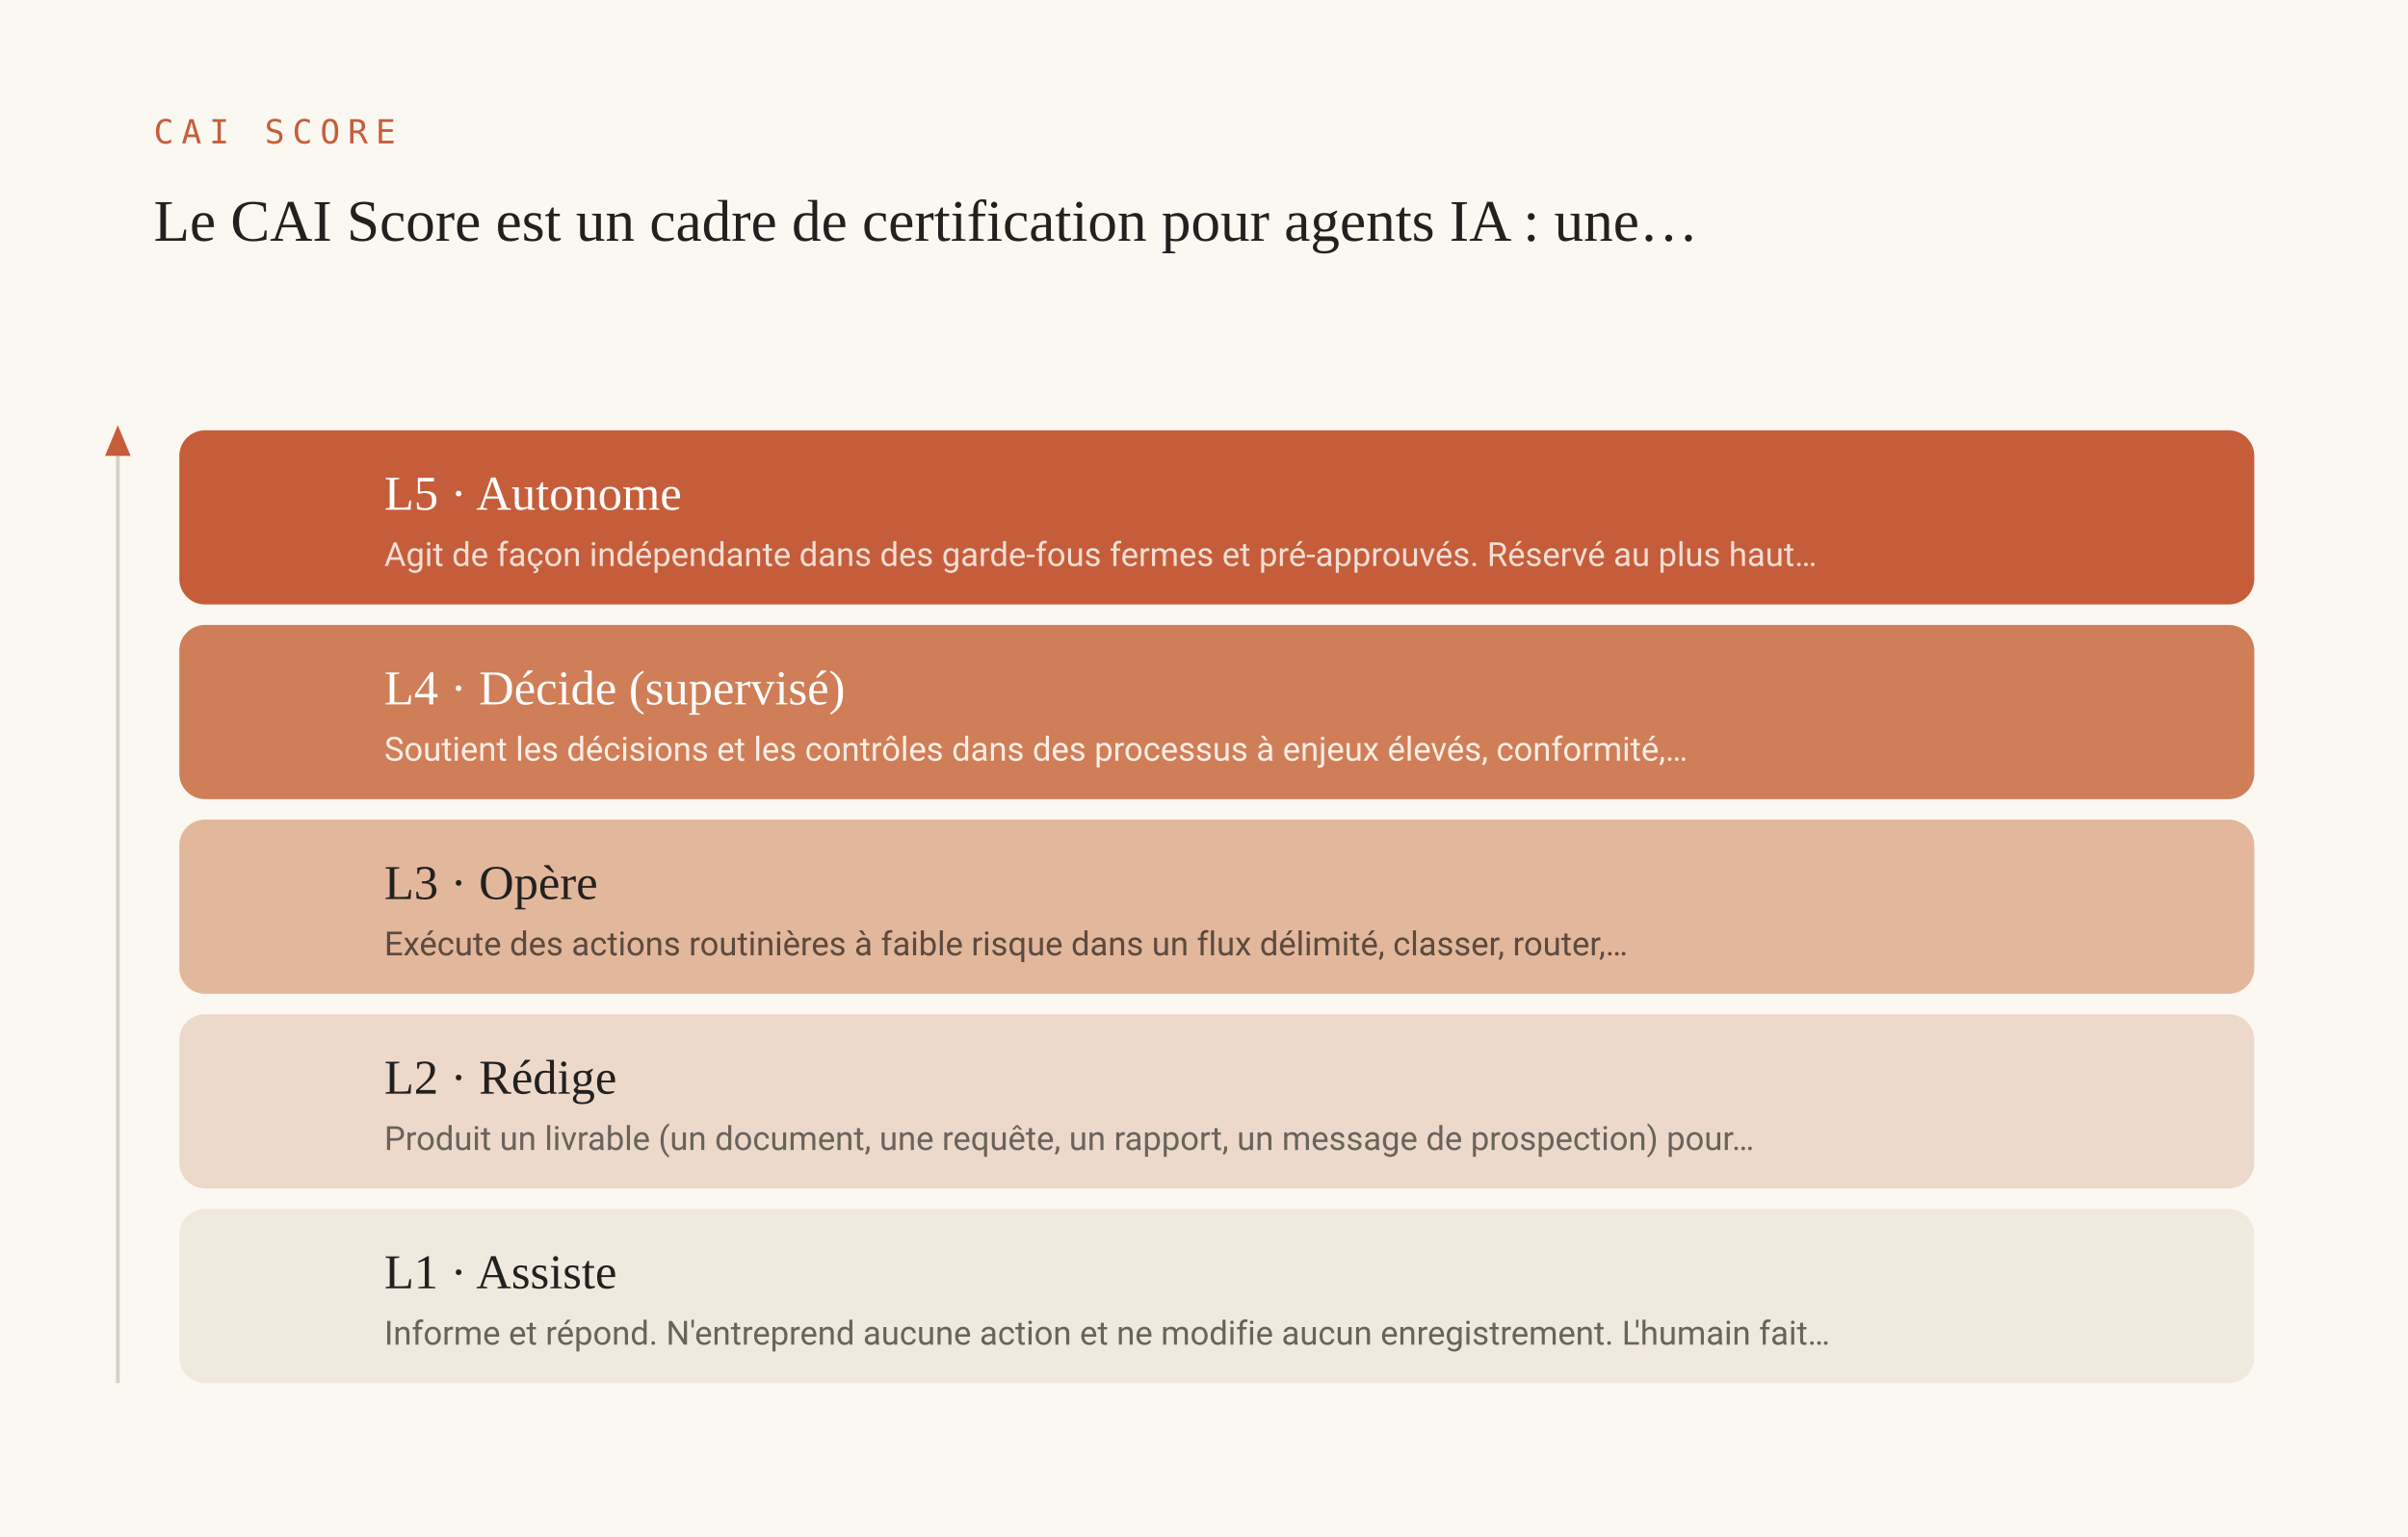
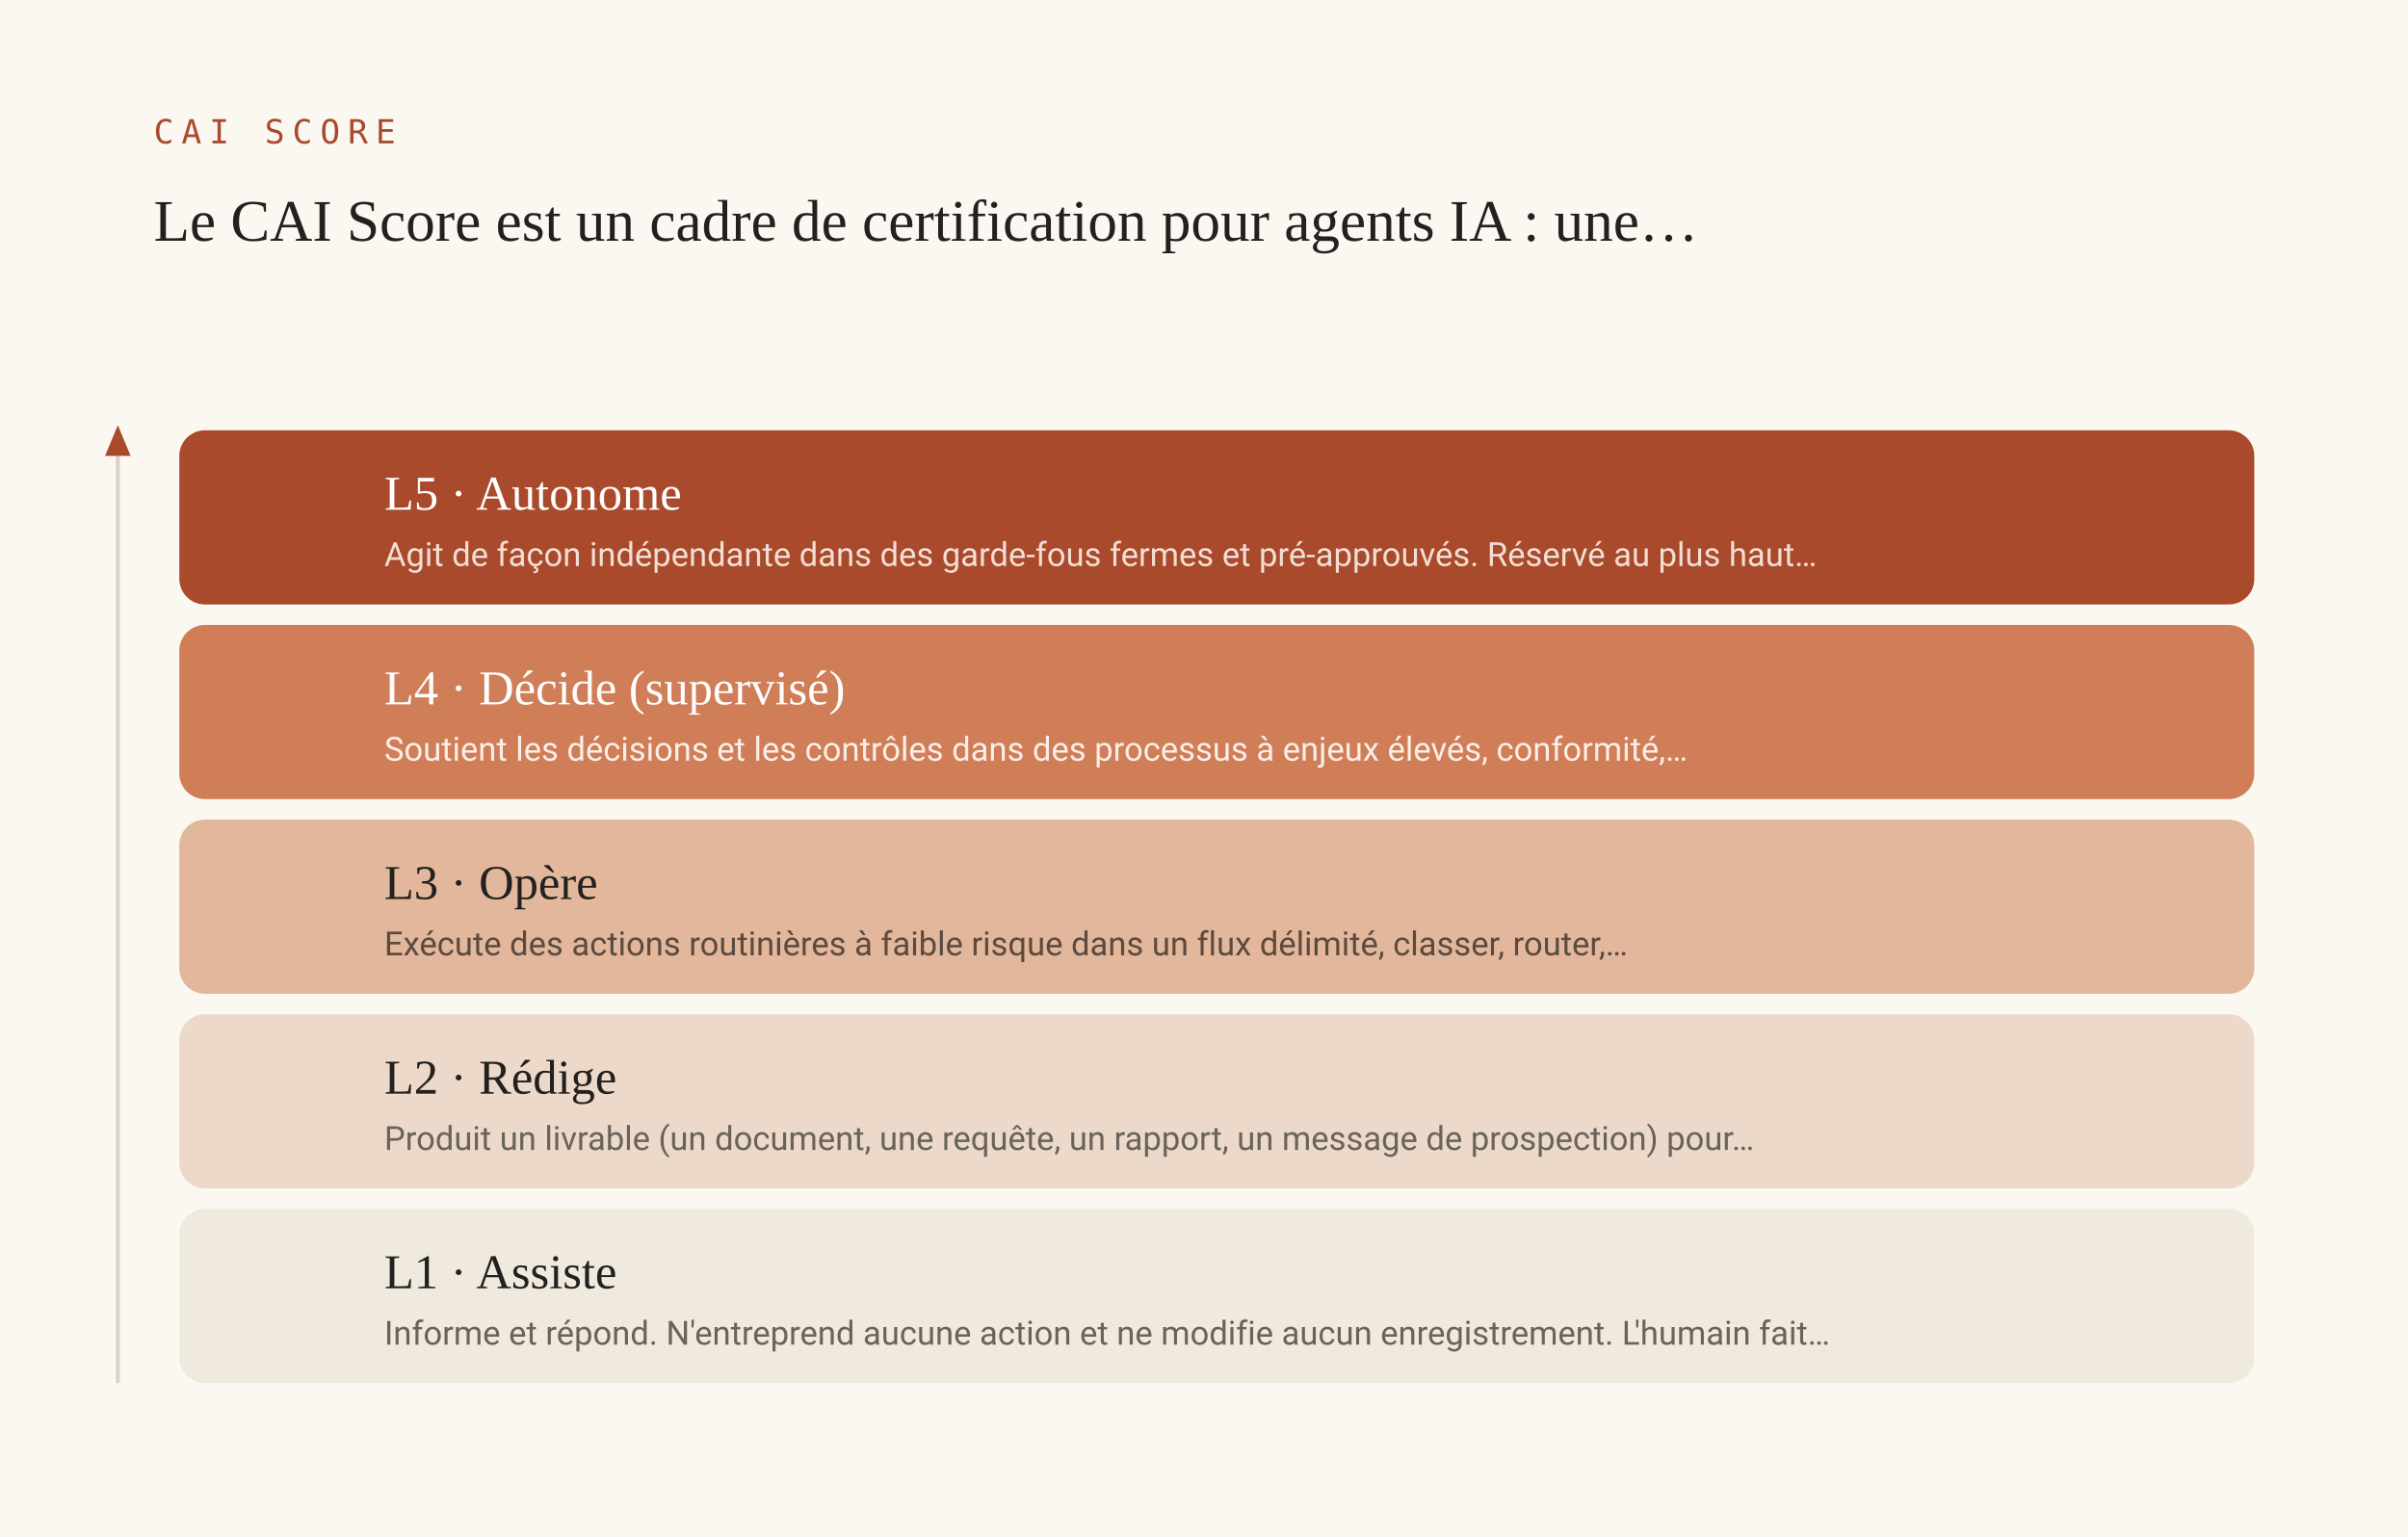
<svg xmlns="http://www.w3.org/2000/svg" viewBox="0 0 940 600" font-family="system-ui,-apple-system,'Segoe UI',Roboto,sans-serif">
  <defs>
    <style>.serif{font-family:Georgia,'Times New Roman',serif}.mono{font-family:ui-monospace,SFMono-Regular,Menlo,monospace}</style>
  </defs>
  <rect width="940" height="600" fill="#FBF8F2" />
-   <text x="60" y="56" class="mono" font-size="13" letter-spacing="3" fill="#c65d3a">CAI SCORE</text>
+   <text x="60" y="56" class="mono" font-size="13" letter-spacing="3" fill="#a94a2c">CAI SCORE</text>
  <text x="60" y="94" class="serif" font-size="23" fill="#22211F">Le CAI Score est un cadre de certification pour agents IA : une…</text>
  <line x1="46" y1="172" x2="46" y2="540" stroke="#d8d2c6" stroke-width="1.5" />
-   <polygon points="46,166 41,178 51,178" fill="#c65d3a" />
-   <rect x="70" y="168" width="810" height="68" rx="10" fill="#c65d3a" />
+   <polygon points="46,166 41,178 51,178" fill="#a94a2c" />
+   <rect x="70" y="168" width="810" height="68" rx="10" fill="#a94a2c" />
  <text x="150" y="199" class="serif" font-size="19" fill="#fff">L5 · Autonome</text>
  <text x="150" y="221" font-size="13" fill="#f3ded4">Agit de façon indépendante dans des garde-fous fermes et pré-approuvés. Réservé au plus haut…</text>
  <rect x="70" y="244" width="810" height="68" rx="10" fill="#d07e57" />
  <text x="150" y="275" class="serif" font-size="19" fill="#fff">L4 · Décide (supervisé)</text>
  <text x="150" y="297" font-size="13" fill="#fbeee6">Soutient les décisions et les contrôles dans des processus à enjeux élevés, conformité,…</text>
  <rect x="70" y="320" width="810" height="68" rx="10" fill="#e3b79c" />
  <text x="150" y="351" class="serif" font-size="19" fill="#22211F">L3 · Opère</text>
  <text x="150" y="373" font-size="13" fill="#5c4a3f">Exécute des actions routinières à faible risque dans un flux délimité, classer, router,…</text>
  <rect x="70" y="396" width="810" height="68" rx="10" fill="#ecd9c9" />
  <text x="150" y="427" class="serif" font-size="19" fill="#22211F">L2 · Rédige</text>
  <text x="150" y="449" font-size="13" fill="#68635b">Produit un livrable (un document, une requête, un rapport, un message de prospection) pour…</text>
  <rect x="70" y="472" width="810" height="68" rx="10" fill="#f0e9dd" />
  <text x="150" y="503" class="serif" font-size="19" fill="#22211F">L1 · Assiste</text>
  <text x="150" y="525" font-size="13" fill="#68635b">Informe et répond. N'entreprend aucune action et ne modifie aucun enregistrement. L'humain fait…</text>
</svg>
